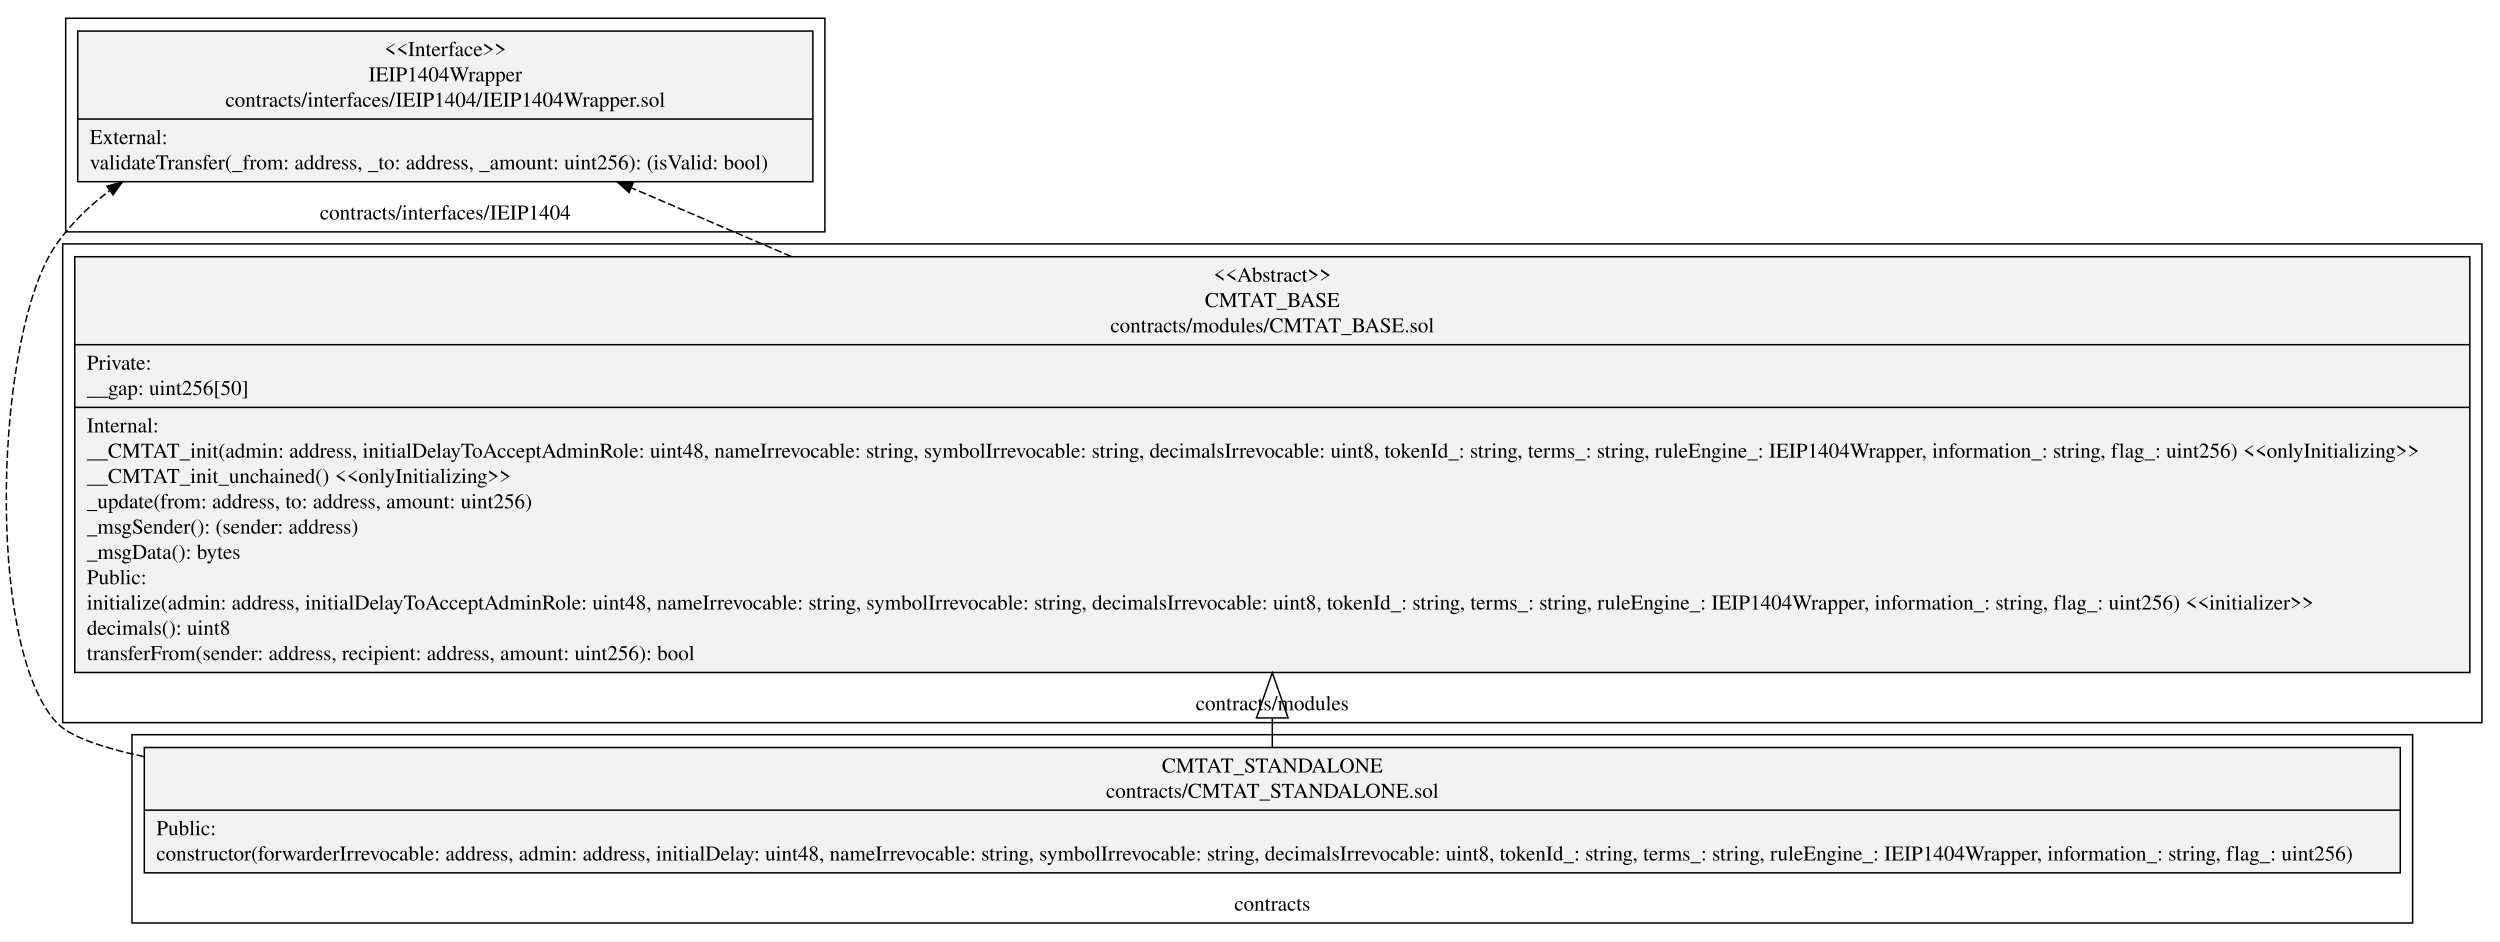
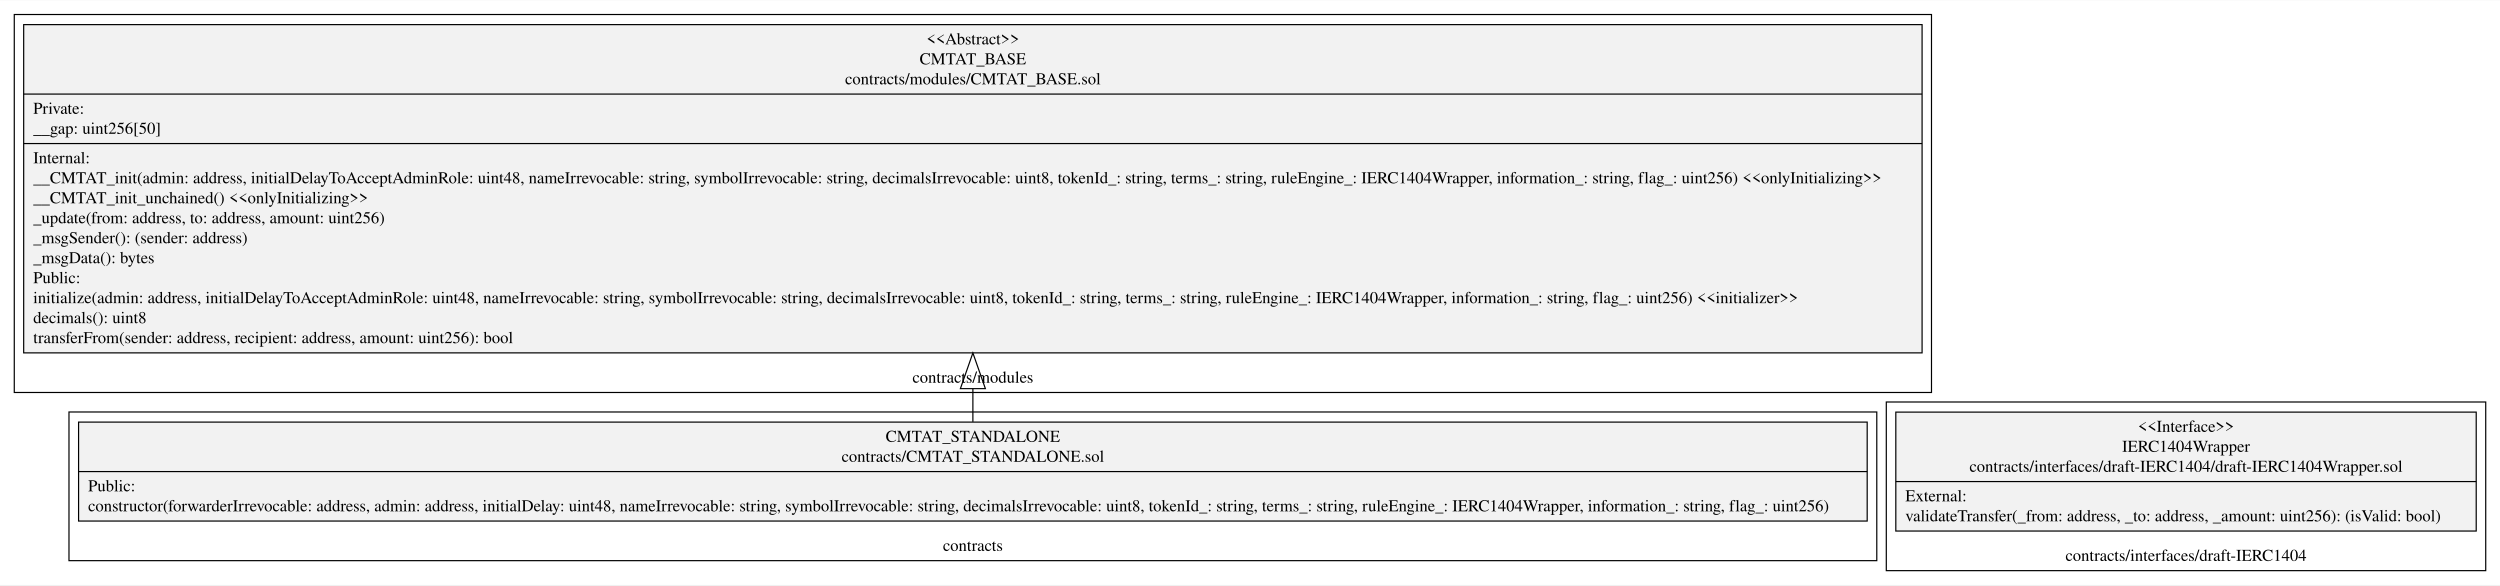
- <svg xmlns="http://www.w3.org/2000/svg" width="1660pt" height="625pt" viewBox="0.00 0.00 1659.61 624.60">
-   <g id="graph0" class="graph" transform="scale(1 1) rotate(0) translate(4 620.6)">
-     <polygon fill="white" stroke="transparent" points="-4,4 -4,-620.6 1655.61,-620.6 1655.61,4 -4,4" />
+ <svg xmlns="http://www.w3.org/2000/svg" width="2102pt" height="492pt" viewBox="0.00 0.00 2102.00 491.60">
+   <g id="graph0" class="graph" transform="scale(1 1) rotate(0) translate(4 487.6)">
+     <polygon fill="white" stroke="transparent" points="-4,4 -4,-487.6 2098,-487.6 2098,4 -4,4" />
    <g id="clust1" class="cluster">
-       <polygon fill="white" stroke="black" points="83.61,-8 83.61,-133 1597.61,-133 1597.61,-8 83.61,-8" />
-       <text text-anchor="middle" x="840.61" y="-16.2" font-family="Times,serif" font-size="14.00">contracts</text>
+       <polygon fill="white" stroke="black" points="54,-16.4 54,-141.4 1574,-141.4 1574,-16.4 54,-16.4" />
+       <text text-anchor="middle" x="814" y="-24.6" font-family="Times,serif" font-size="14.00">contracts</text>
    </g>
    <g id="clust2" class="cluster">
-       <polygon fill="white" stroke="black" points="39.61,-466.8 39.61,-608.6 543.61,-608.6 543.61,-466.8 39.61,-466.8" />
-       <text text-anchor="middle" x="291.61" y="-475" font-family="Times,serif" font-size="14.00">contracts/interfaces/IEIP1404</text>
+       <polygon fill="white" stroke="black" points="1582,-8 1582,-149.8 2086,-149.8 2086,-8 1582,-8" />
+       <text text-anchor="middle" x="1834" y="-16.2" font-family="Times,serif" font-size="14.00">contracts/interfaces/draft-IERC1404</text>
    </g>
    <g id="clust3" class="cluster">
-       <polygon fill="white" stroke="black" points="37.61,-141 37.61,-458.8 1643.61,-458.8 1643.61,-141 37.61,-141" />
-       <text text-anchor="middle" x="840.61" y="-149.2" font-family="Times,serif" font-size="14.00">contracts/modules</text>
+       <polygon fill="white" stroke="black" points="8,-157.8 8,-475.6 1620,-475.6 1620,-157.8 8,-157.8" />
+       <text text-anchor="middle" x="814" y="-166" font-family="Times,serif" font-size="14.00">contracts/modules</text>
    </g>
    <g id="node1" class="node">
-       <polygon fill="#f2f2f2" stroke="black" points="91.79,-41.3 91.79,-124.5 1589.42,-124.5 1589.42,-41.3 91.79,-41.3" />
-       <text text-anchor="middle" x="840.61" y="-107.9" font-family="Times,serif" font-size="14.00">CMTAT_STANDALONE</text>
-       <text text-anchor="middle" x="840.61" y="-91.1" font-family="Times,serif" font-size="14.00">contracts/CMTAT_STANDALONE.sol</text>
-       <polyline fill="none" stroke="black" points="91.79,-82.9 1589.42,-82.9 " />
-       <text text-anchor="start" x="99.79" y="-66.3" font-family="Times,serif" font-size="14.00">Public:</text>
-       <text text-anchor="start" x="99.79" y="-49.5" font-family="Times,serif" font-size="14.00">    constructor(forwarderIrrevocable: address, admin: address, initialDelay: uint48, nameIrrevocable: string, symbolIrrevocable: string, decimalsIrrevocable: uint8, tokenId_: string, terms_: string, ruleEngine_: IEIP1404Wrapper, information_: string, flag_: uint256)</text>
+       <polygon fill="#f2f2f2" stroke="black" points="62.07,-49.7 62.07,-132.9 1565.93,-132.9 1565.93,-49.7 62.07,-49.7" />
+       <text text-anchor="middle" x="814" y="-116.3" font-family="Times,serif" font-size="14.00">CMTAT_STANDALONE</text>
+       <text text-anchor="middle" x="814" y="-99.5" font-family="Times,serif" font-size="14.00">contracts/CMTAT_STANDALONE.sol</text>
+       <polyline fill="none" stroke="black" points="62.07,-91.3 1565.93,-91.3 " />
+       <text text-anchor="start" x="70.07" y="-74.7" font-family="Times,serif" font-size="14.00">Public:</text>
+       <text text-anchor="start" x="70.07" y="-57.9" font-family="Times,serif" font-size="14.00">    constructor(forwarderIrrevocable: address, admin: address, initialDelay: uint48, nameIrrevocable: string, symbolIrrevocable: string, decimalsIrrevocable: uint8, tokenId_: string, terms_: string, ruleEngine_: IERC1404Wrapper, information_: string, flag_: uint256)</text>
+     </g>
+     <g id="node3" class="node">
+       <polygon fill="#f2f2f2" stroke="black" points="15.91,-191.1 15.91,-467.1 1612.09,-467.1 1612.09,-191.1 15.91,-191.1" />
+       <text text-anchor="middle" x="814" y="-450.5" font-family="Times,serif" font-size="14.00">&lt;&lt;Abstract&gt;&gt;</text>
+       <text text-anchor="middle" x="814" y="-433.7" font-family="Times,serif" font-size="14.00">CMTAT_BASE</text>
+       <text text-anchor="middle" x="814" y="-416.9" font-family="Times,serif" font-size="14.00">contracts/modules/CMTAT_BASE.sol</text>
+       <polyline fill="none" stroke="black" points="15.91,-408.7 1612.09,-408.7 " />
+       <text text-anchor="start" x="23.91" y="-392.1" font-family="Times,serif" font-size="14.00">Private:</text>
+       <text text-anchor="start" x="23.91" y="-375.3" font-family="Times,serif" font-size="14.00">   __gap: uint256[50]</text>
+       <polyline fill="none" stroke="black" points="15.91,-367.1 1612.09,-367.1 " />
+       <text text-anchor="start" x="23.91" y="-350.5" font-family="Times,serif" font-size="14.00">Internal:</text>
+       <text text-anchor="start" x="23.91" y="-333.7" font-family="Times,serif" font-size="14.00">    __CMTAT_init(admin: address, initialDelayToAcceptAdminRole: uint48, nameIrrevocable: string, symbolIrrevocable: string, decimalsIrrevocable: uint8, tokenId_: string, terms_: string, ruleEngine_: IERC1404Wrapper, information_: string, flag_: uint256) &lt;&lt;onlyInitializing&gt;&gt;</text>
+       <text text-anchor="start" x="23.91" y="-316.9" font-family="Times,serif" font-size="14.00">    __CMTAT_init_unchained() &lt;&lt;onlyInitializing&gt;&gt;</text>
+       <text text-anchor="start" x="23.91" y="-300.1" font-family="Times,serif" font-size="14.00">    _update(from: address, to: address, amount: uint256)</text>
+       <text text-anchor="start" x="23.91" y="-283.3" font-family="Times,serif" font-size="14.00">    _msgSender(): (sender: address)</text>
+       <text text-anchor="start" x="23.91" y="-266.5" font-family="Times,serif" font-size="14.00">    _msgData(): bytes</text>
+       <text text-anchor="start" x="23.91" y="-249.7" font-family="Times,serif" font-size="14.00">Public:</text>
+       <text text-anchor="start" x="23.91" y="-232.9" font-family="Times,serif" font-size="14.00">    initialize(admin: address, initialDelayToAcceptAdminRole: uint48, nameIrrevocable: string, symbolIrrevocable: string, decimalsIrrevocable: uint8, tokenId_: string, terms_: string, ruleEngine_: IERC1404Wrapper, information_: string, flag_: uint256) &lt;&lt;initializer&gt;&gt;</text>
+       <text text-anchor="start" x="23.91" y="-216.1" font-family="Times,serif" font-size="14.00">    decimals(): uint8</text>
+       <text text-anchor="start" x="23.91" y="-199.3" font-family="Times,serif" font-size="14.00">    transferFrom(sender: address, recipient: address, amount: uint256): bool</text>
+     </g>
+     <g id="edge1" class="edge">
+       <path fill="none" stroke="black" d="M814,-133.1C814,-141.54 814,-150.91 814,-160.85" />
+       <polygon fill="none" stroke="black" points="803.5,-161.04 814,-191.04 824.5,-161.04 803.5,-161.04" />
    </g>
    <g id="node2" class="node">
-       <polygon fill="#f2f2f2" stroke="black" points="47.6,-500.1 47.6,-600.1 535.61,-600.1 535.61,-500.1 47.6,-500.1" />
-       <text text-anchor="middle" x="291.61" y="-583.5" font-family="Times,serif" font-size="14.00">&lt;&lt;Interface&gt;&gt;</text>
-       <text text-anchor="middle" x="291.61" y="-566.7" font-family="Times,serif" font-size="14.00">IEIP1404Wrapper</text>
-       <text text-anchor="middle" x="291.61" y="-549.9" font-family="Times,serif" font-size="14.00">contracts/interfaces/IEIP1404/IEIP1404Wrapper.sol</text>
-       <polyline fill="none" stroke="black" points="47.6,-541.7 535.61,-541.7 " />
-       <text text-anchor="start" x="55.6" y="-525.1" font-family="Times,serif" font-size="14.00">External:</text>
-       <text text-anchor="start" x="55.6" y="-508.3" font-family="Times,serif" font-size="14.00">     validateTransfer(_from: address, _to: address, _amount: uint256): (isValid: bool)</text>
-     </g>
-     <g id="edge2" class="edge">
-       <path fill="none" stroke="black" stroke-dasharray="5,2" d="M91.53,-118.4C62.25,-124.73 41.8,-132.2 33.61,-141 -14.54,-192.67 -7.26,-401.2 33.61,-458.8 43.33,-472.5 55.29,-484.14 68.7,-494.03" />
-       <polygon fill="black" stroke="black" points="67.02,-497.12 77.22,-499.96 71.01,-491.37 67.02,-497.12" />
-     </g>
-     <g id="node3" class="node">
-       <polygon fill="#f2f2f2" stroke="black" points="45.63,-174.3 45.63,-450.3 1635.58,-450.3 1635.58,-174.3 45.63,-174.3" />
-       <text text-anchor="middle" x="840.61" y="-433.7" font-family="Times,serif" font-size="14.00">&lt;&lt;Abstract&gt;&gt;</text>
-       <text text-anchor="middle" x="840.61" y="-416.9" font-family="Times,serif" font-size="14.00">CMTAT_BASE</text>
-       <text text-anchor="middle" x="840.61" y="-400.1" font-family="Times,serif" font-size="14.00">contracts/modules/CMTAT_BASE.sol</text>
-       <polyline fill="none" stroke="black" points="45.63,-391.9 1635.58,-391.9 " />
-       <text text-anchor="start" x="53.63" y="-375.3" font-family="Times,serif" font-size="14.00">Private:</text>
-       <text text-anchor="start" x="53.63" y="-358.5" font-family="Times,serif" font-size="14.00">   __gap: uint256[50]</text>
-       <polyline fill="none" stroke="black" points="45.63,-350.3 1635.58,-350.3 " />
-       <text text-anchor="start" x="53.63" y="-333.7" font-family="Times,serif" font-size="14.00">Internal:</text>
-       <text text-anchor="start" x="53.63" y="-316.9" font-family="Times,serif" font-size="14.00">    __CMTAT_init(admin: address, initialDelayToAcceptAdminRole: uint48, nameIrrevocable: string, symbolIrrevocable: string, decimalsIrrevocable: uint8, tokenId_: string, terms_: string, ruleEngine_: IEIP1404Wrapper, information_: string, flag_: uint256) &lt;&lt;onlyInitializing&gt;&gt;</text>
-       <text text-anchor="start" x="53.63" y="-300.1" font-family="Times,serif" font-size="14.00">    __CMTAT_init_unchained() &lt;&lt;onlyInitializing&gt;&gt;</text>
-       <text text-anchor="start" x="53.63" y="-283.3" font-family="Times,serif" font-size="14.00">    _update(from: address, to: address, amount: uint256)</text>
-       <text text-anchor="start" x="53.63" y="-266.5" font-family="Times,serif" font-size="14.00">    _msgSender(): (sender: address)</text>
-       <text text-anchor="start" x="53.63" y="-249.7" font-family="Times,serif" font-size="14.00">    _msgData(): bytes</text>
-       <text text-anchor="start" x="53.63" y="-232.9" font-family="Times,serif" font-size="14.00">Public:</text>
-       <text text-anchor="start" x="53.63" y="-216.1" font-family="Times,serif" font-size="14.00">    initialize(admin: address, initialDelayToAcceptAdminRole: uint48, nameIrrevocable: string, symbolIrrevocable: string, decimalsIrrevocable: uint8, tokenId_: string, terms_: string, ruleEngine_: IEIP1404Wrapper, information_: string, flag_: uint256) &lt;&lt;initializer&gt;&gt;</text>
-       <text text-anchor="start" x="53.63" y="-199.3" font-family="Times,serif" font-size="14.00">    decimals(): uint8</text>
-       <text text-anchor="start" x="53.63" y="-182.5" font-family="Times,serif" font-size="14.00">    transferFrom(sender: address, recipient: address, amount: uint256): bool</text>
-     </g>
-     <g id="edge1" class="edge">
-       <path fill="none" stroke="black" d="M840.61,-124.55C840.61,-130.53 840.61,-136.98 840.61,-143.75" />
-       <polygon fill="none" stroke="black" points="830.11,-144.13 840.61,-174.13 851.11,-144.13 830.11,-144.13" />
-     </g>
-     <g id="edge3" class="edge">
-       <path fill="none" stroke="black" stroke-dasharray="5,2" d="M521.25,-450.47C483.79,-466.56 447.47,-482.16 415.19,-496.02" />
-       <polygon fill="black" stroke="black" points="413.56,-492.91 405.75,-500.07 416.32,-499.34 413.56,-492.91" />
+       <polygon fill="#f2f2f2" stroke="black" points="1590,-41.3 1590,-141.3 2078,-141.3 2078,-41.3 1590,-41.3" />
+       <text text-anchor="middle" x="1834" y="-124.7" font-family="Times,serif" font-size="14.00">&lt;&lt;Interface&gt;&gt;</text>
+       <text text-anchor="middle" x="1834" y="-107.9" font-family="Times,serif" font-size="14.00">IERC1404Wrapper</text>
+       <text text-anchor="middle" x="1834" y="-91.1" font-family="Times,serif" font-size="14.00">contracts/interfaces/draft-IERC1404/draft-IERC1404Wrapper.sol</text>
+       <polyline fill="none" stroke="black" points="1590,-82.9 2078,-82.9 " />
+       <text text-anchor="start" x="1598" y="-66.3" font-family="Times,serif" font-size="14.00">External:</text>
+       <text text-anchor="start" x="1598" y="-49.5" font-family="Times,serif" font-size="14.00">     validateTransfer(_from: address, _to: address, _amount: uint256): (isValid: bool)</text>
    </g>
  </g>
</svg>
